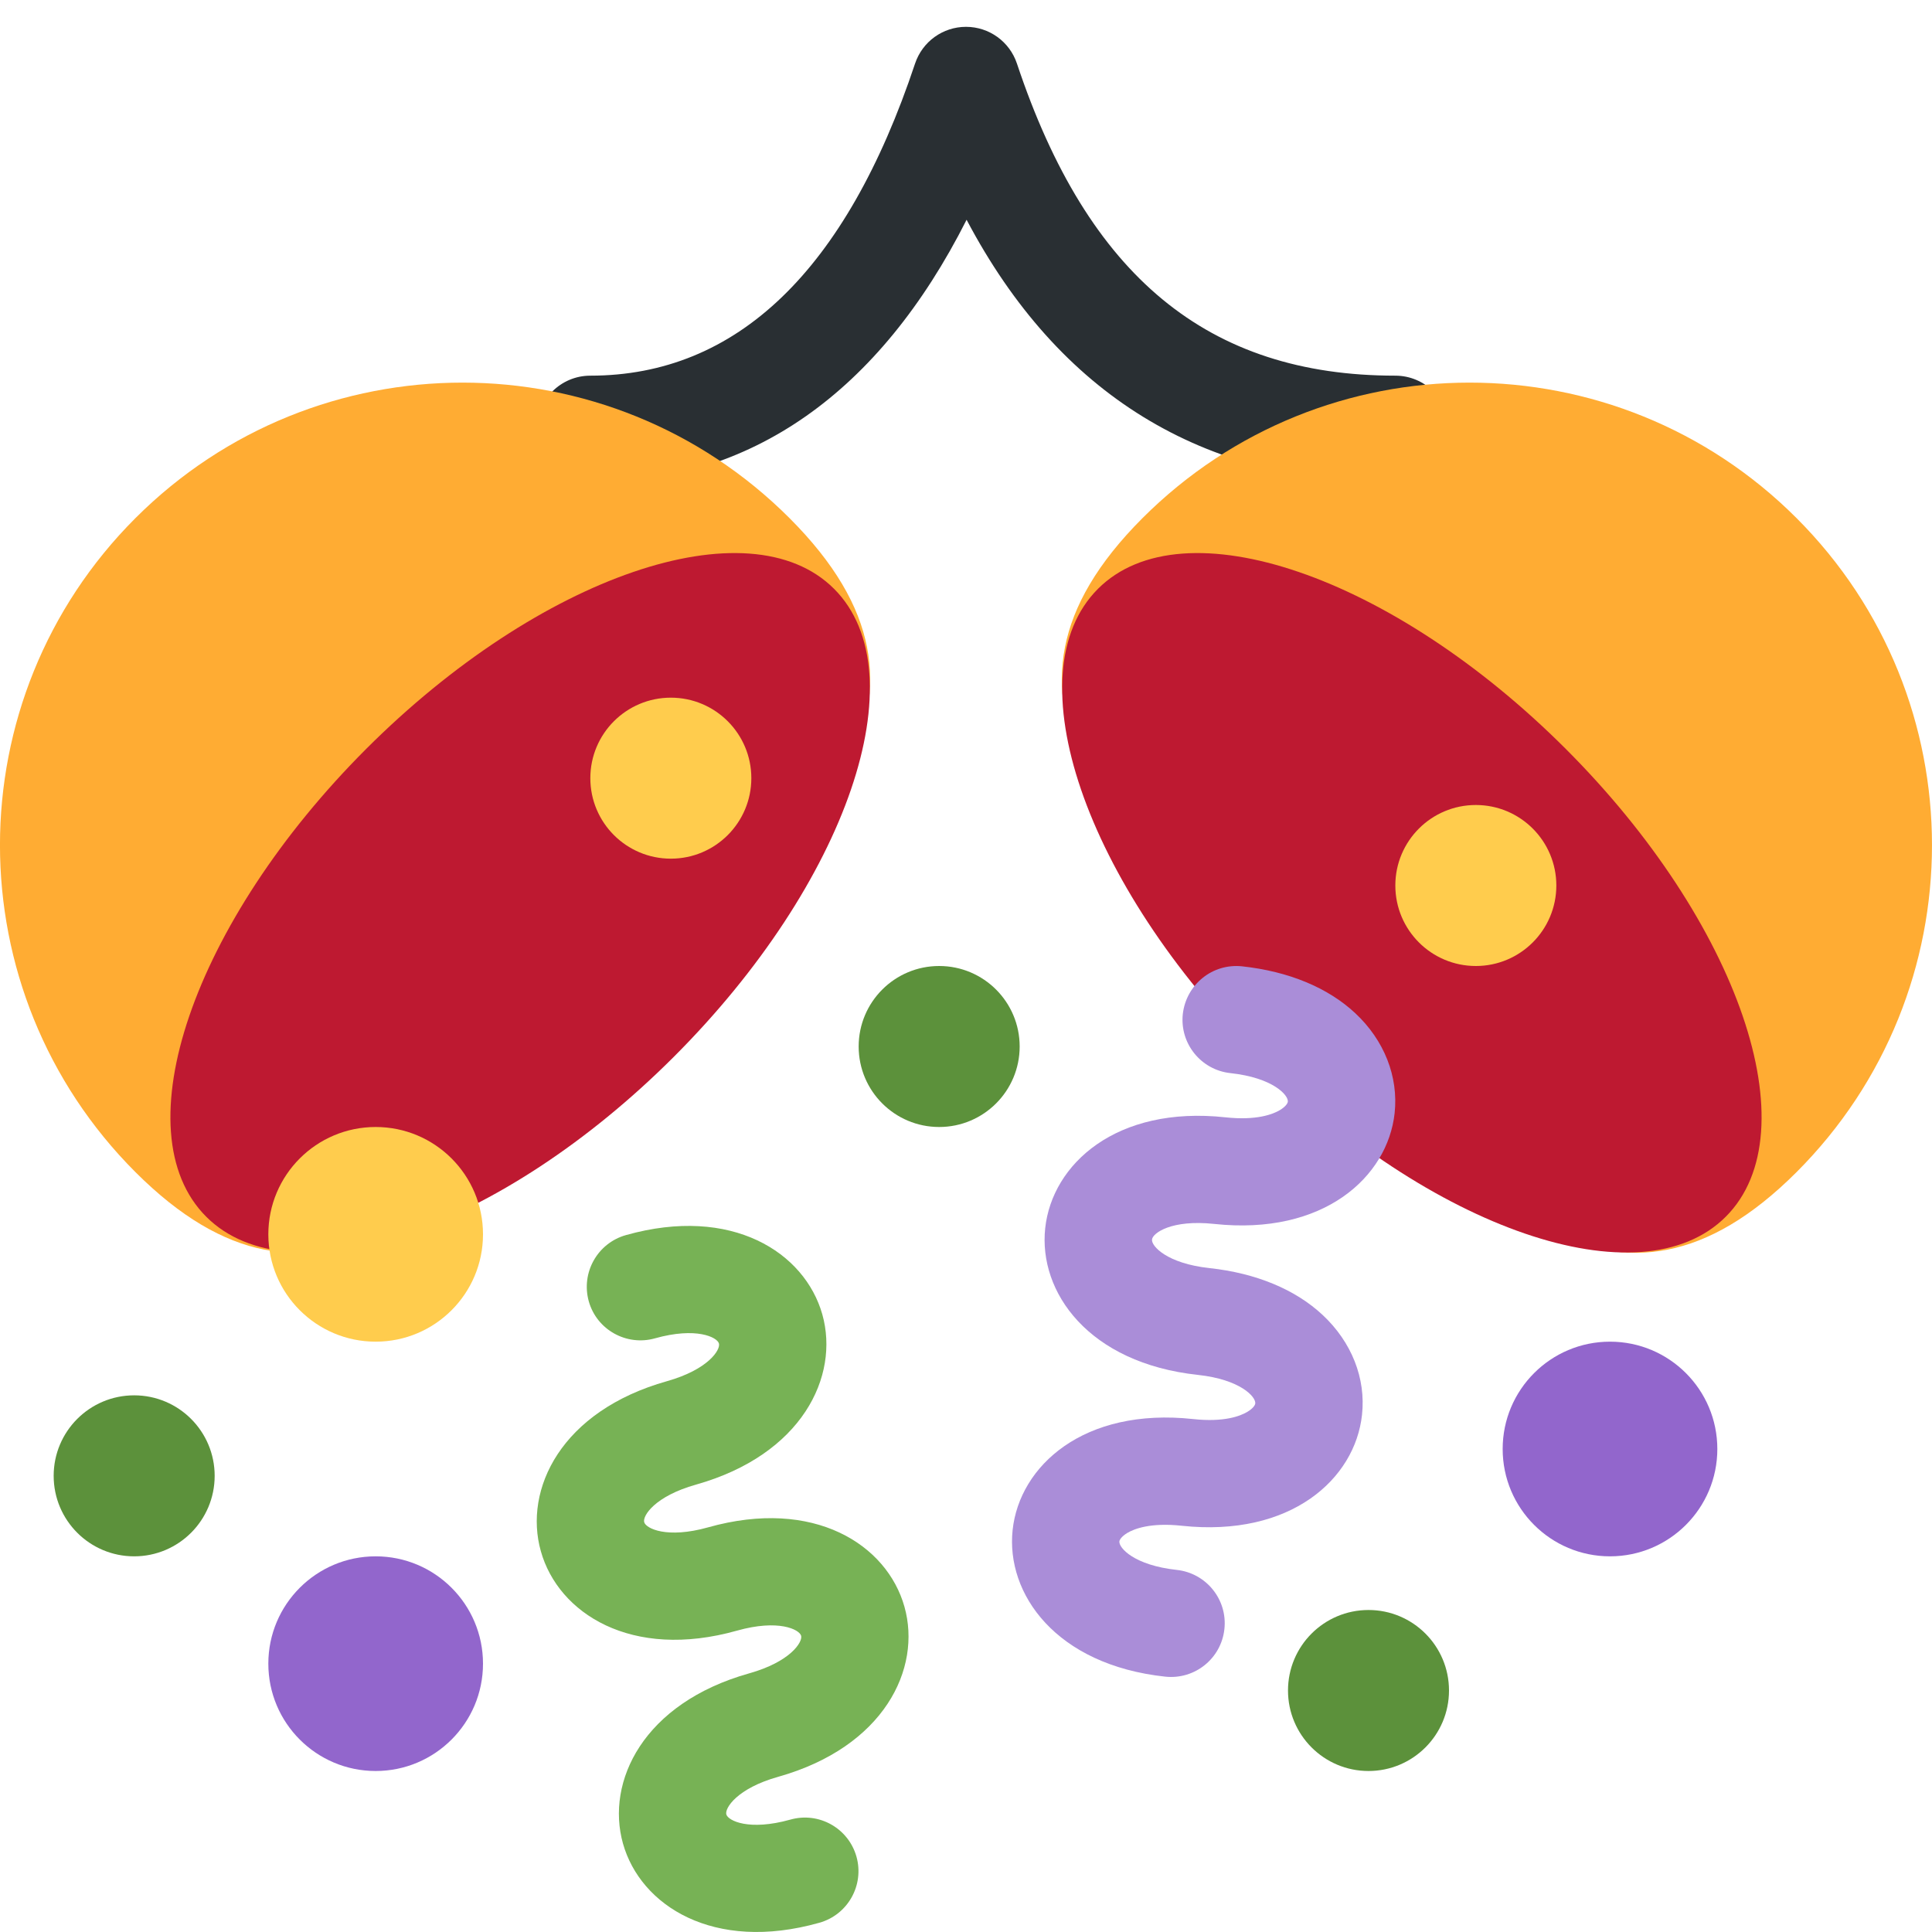
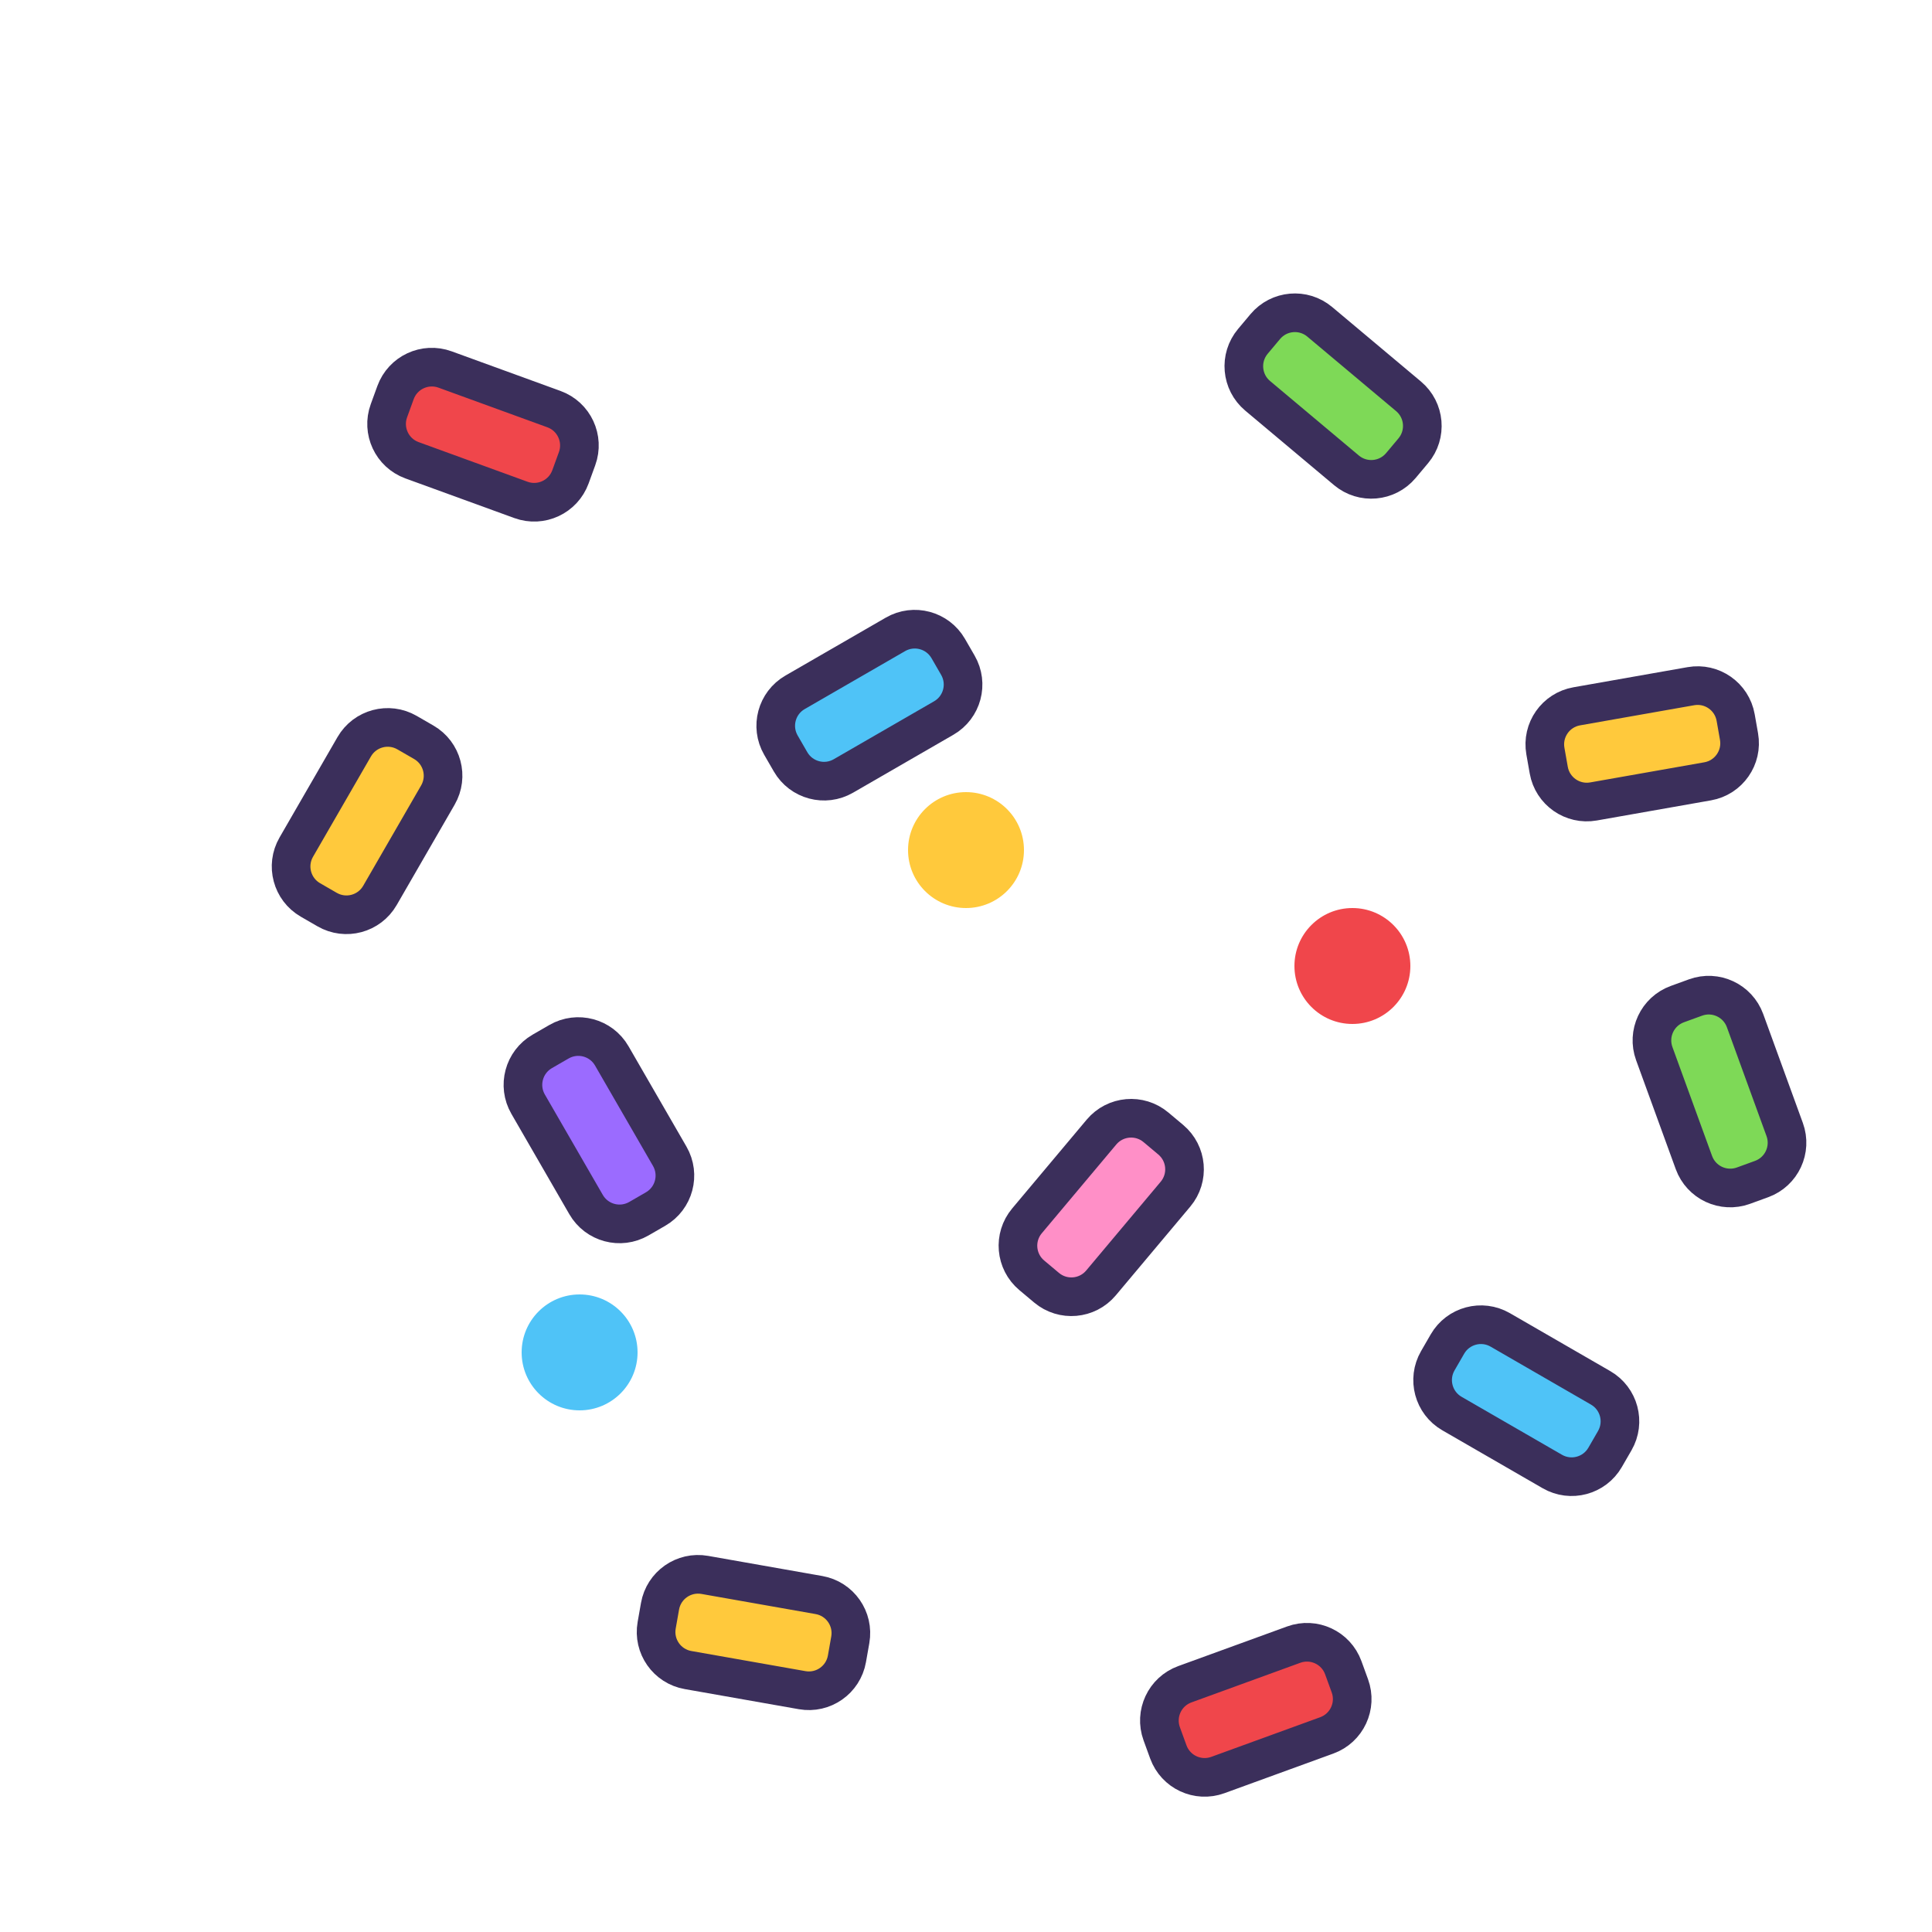
- <svg xmlns="http://www.w3.org/2000/svg" viewBox="0 0 36 36" preserveAspectRatio="xMidYMid meet">
-   <path fill="#292F33" d="M26 9c-3.591 0-6.27-1.648-7.989-4.905C16.385 7.314 13.993 9 11 9c-.552 0-1-.448-1-1s.448-1 1-1c2.729 0 4.765-1.957 6.051-5.816C17.188.775 17.569.5 18 .5s.812.275.949.684C20.271 5.151 22.512 7 26 7c.553 0 1 .448 1 1s-.447 1-1 1z" />
-   <path fill="#FFAC33" d="M14.711 9.654c3.364 3.366.498 5.954-2.868 9.319-3.365 3.365-5.954 6.232-9.319 2.868-3.366-3.366-3.366-8.822 0-12.187 3.366-3.366 8.821-3.366 12.187 0z" />
-   <path fill="#BE1931" d="M15.542 10.972c1.584 1.585.248 5.486-2.983 8.717-3.231 3.231-7.132 4.568-8.717 2.982-1.584-1.584-.248-5.486 2.982-8.717 3.232-3.23 7.134-4.566 8.718-2.982z" />
-   <path fill="#FFAC33" d="M21.289 9.654c-3.363 3.366-.498 5.954 2.868 9.319 3.365 3.365 5.954 6.232 9.319 2.868 3.365-3.366 3.365-8.822 0-12.187-3.365-3.366-8.82-3.366-12.187 0z" />
-   <path fill="#BE1931" d="M20.459 10.972c-1.585 1.585-.249 5.486 2.982 8.717 3.23 3.231 7.133 4.568 8.717 2.982 1.584-1.584.248-5.486-2.983-8.717-3.23-3.23-7.133-4.566-8.716-2.982z" />
-   <path fill="#AA8DD8" d="M22.41 18.221c.199-.16.459-.244.734-.215.867.094 1.598.396 2.109.873.541.505.807 1.183.734 1.862-.129 1.191-1.324 2.285-3.363 2.065-.793-.085-1.146.17-1.158.291-.014.121.277.446 1.07.532.867.094 1.598.396 2.109.873.541.505.809 1.183.734 1.862-.129 1.192-1.324 2.285-3.361 2.066-.578-.062-.883.057-1.012.134-.103.063-.144.124-.148.158-.012.12.275.445 1.07.531.549.06.947.553.887 1.102-.059.549-.551.946-1.102.887-2.037-.219-2.973-1.542-2.844-2.735.129-1.192 1.324-2.285 3.363-2.065.578.063.881-.057 1.01-.134.104-.062.145-.123.148-.157.014-.121-.275-.446-1.07-.532-2.037-.22-2.973-1.542-2.844-2.735.129-1.192 1.324-2.286 3.361-2.064.578.062.883-.058 1.012-.135.103-.062.144-.123.148-.157.012-.121-.277-.446-1.07-.532-.549-.059-.947-.553-.887-1.102.032-.276.171-.512.37-.673z" />
-   <path fill="#77B255" d="M15.266 35.828c-1.973.557-3.334-.322-3.658-1.477-.324-1.154.378-2.615 2.35-3.17.77-.216 1.001-.584.97-.701-.034-.119-.425-.312-1.193-.096-1.972.556-3.333-.324-3.657-1.479-.326-1.155.378-2.614 2.351-3.169.769-.217 1.001-.586.967-.703-.033-.116-.423-.311-1.192-.095-.53.149-1.084-.159-1.233-.69-.148-.533.161-1.084.693-1.234 1.971-.555 3.333.322 3.659 1.479.324 1.154-.379 2.613-2.352 3.17-.77.216-1.001.584-.967.701.032.117.422.312 1.19.096 1.974-.556 3.334.322 3.659 1.479.325 1.153-.378 2.612-2.352 3.169-.768.215-.999.586-.967.701.034.118.423.312 1.192.097.532-.151 1.083.159 1.233.69.149.531-.161 1.084-.693 1.232z" />
-   <circle fill="#5C913B" cx="2.5" cy="27.5" r="1.5" />
-   <circle fill="#9266CC" cx="7" cy="31" r="2" />
-   <circle fill="#9266CC" cx="30" cy="27" r="2" />
-   <circle fill="#5C913B" cx="25.5" cy="31.5" r="1.5" />
-   <circle fill="#5C913B" cx="17.5" cy="19.5" r="1.5" />
-   <circle fill="#FFCC4D" cx="7" cy="23" r="2" />
-   <circle fill="#FFCC4D" cx="27.5" cy="16.5" r="1.5" />
-   <circle fill="#FFCC4D" cx="12.5" cy="14.5" r="1.5" />
+ <svg xmlns="http://www.w3.org/2000/svg" viewBox="0 0 100 100" data-bare="1">
+   <rect x="20" y="20" width="10" height="5" rx="2" fill="#F0464B" stroke="#3B2F5B" stroke-width="2" stroke-linejoin="round" stroke-linecap="round" transform="rotate(20 25.0 22.5)" />
+   <rect x="40" y="34" width="10" height="5" rx="2" fill="#4FC3F7" stroke="#3B2F5B" stroke-width="2" stroke-linejoin="round" stroke-linecap="round" transform="rotate(-30 45.0 36.5)" />
+   <rect x="64" y="18" width="10" height="5" rx="2" fill="#7ED957" stroke="#3B2F5B" stroke-width="2" stroke-linejoin="round" stroke-linecap="round" transform="rotate(40 69.0 20.5)" />
+   <rect x="80" y="36" width="10" height="5" rx="2" fill="#FFC93C" stroke="#3B2F5B" stroke-width="2" stroke-linejoin="round" stroke-linecap="round" transform="rotate(-10 85.0 38.5)" />
+   <rect x="26" y="56" width="10" height="5" rx="2" fill="#9B6BFF" stroke="#3B2F5B" stroke-width="2" stroke-linejoin="round" stroke-linecap="round" transform="rotate(60 31.0 58.5)" />
+   <rect x="52" y="60" width="10" height="5" rx="2" fill="#FF8FC7" stroke="#3B2F5B" stroke-width="2" stroke-linejoin="round" stroke-linecap="round" transform="rotate(-50 57.0 62.5)" />
+   <rect x="74" y="70" width="10" height="5" rx="2" fill="#4FC3F7" stroke="#3B2F5B" stroke-width="2" stroke-linejoin="round" stroke-linecap="round" transform="rotate(30 79.0 72.5)" />
+   <rect x="34" y="82" width="10" height="5" rx="2" fill="#FFC93C" stroke="#3B2F5B" stroke-width="2" stroke-linejoin="round" stroke-linecap="round" transform="rotate(10 39.0 84.5)" />
+   <rect x="60" y="86" width="10" height="5" rx="2" fill="#F0464B" stroke="#3B2F5B" stroke-width="2" stroke-linejoin="round" stroke-linecap="round" transform="rotate(-20 65.0 88.5)" />
+   <rect x="84" y="54" width="10" height="5" rx="2" fill="#7ED957" stroke="#3B2F5B" stroke-width="2" stroke-linejoin="round" stroke-linecap="round" transform="rotate(70 89.0 56.5)" />
+   <rect x="14" y="40" width="10" height="5" rx="2" fill="#FFC93C" stroke="#3B2F5B" stroke-width="2" stroke-linejoin="round" stroke-linecap="round" transform="rotate(-60 19.0 42.5)" />
+   <circle cx="50" cy="44" r="3" fill="#FFC93C" />
+   <circle cx="30" cy="70" r="3" fill="#4FC3F7" />
+   <circle cx="70" cy="50" r="3" fill="#F0464B" />
</svg>
